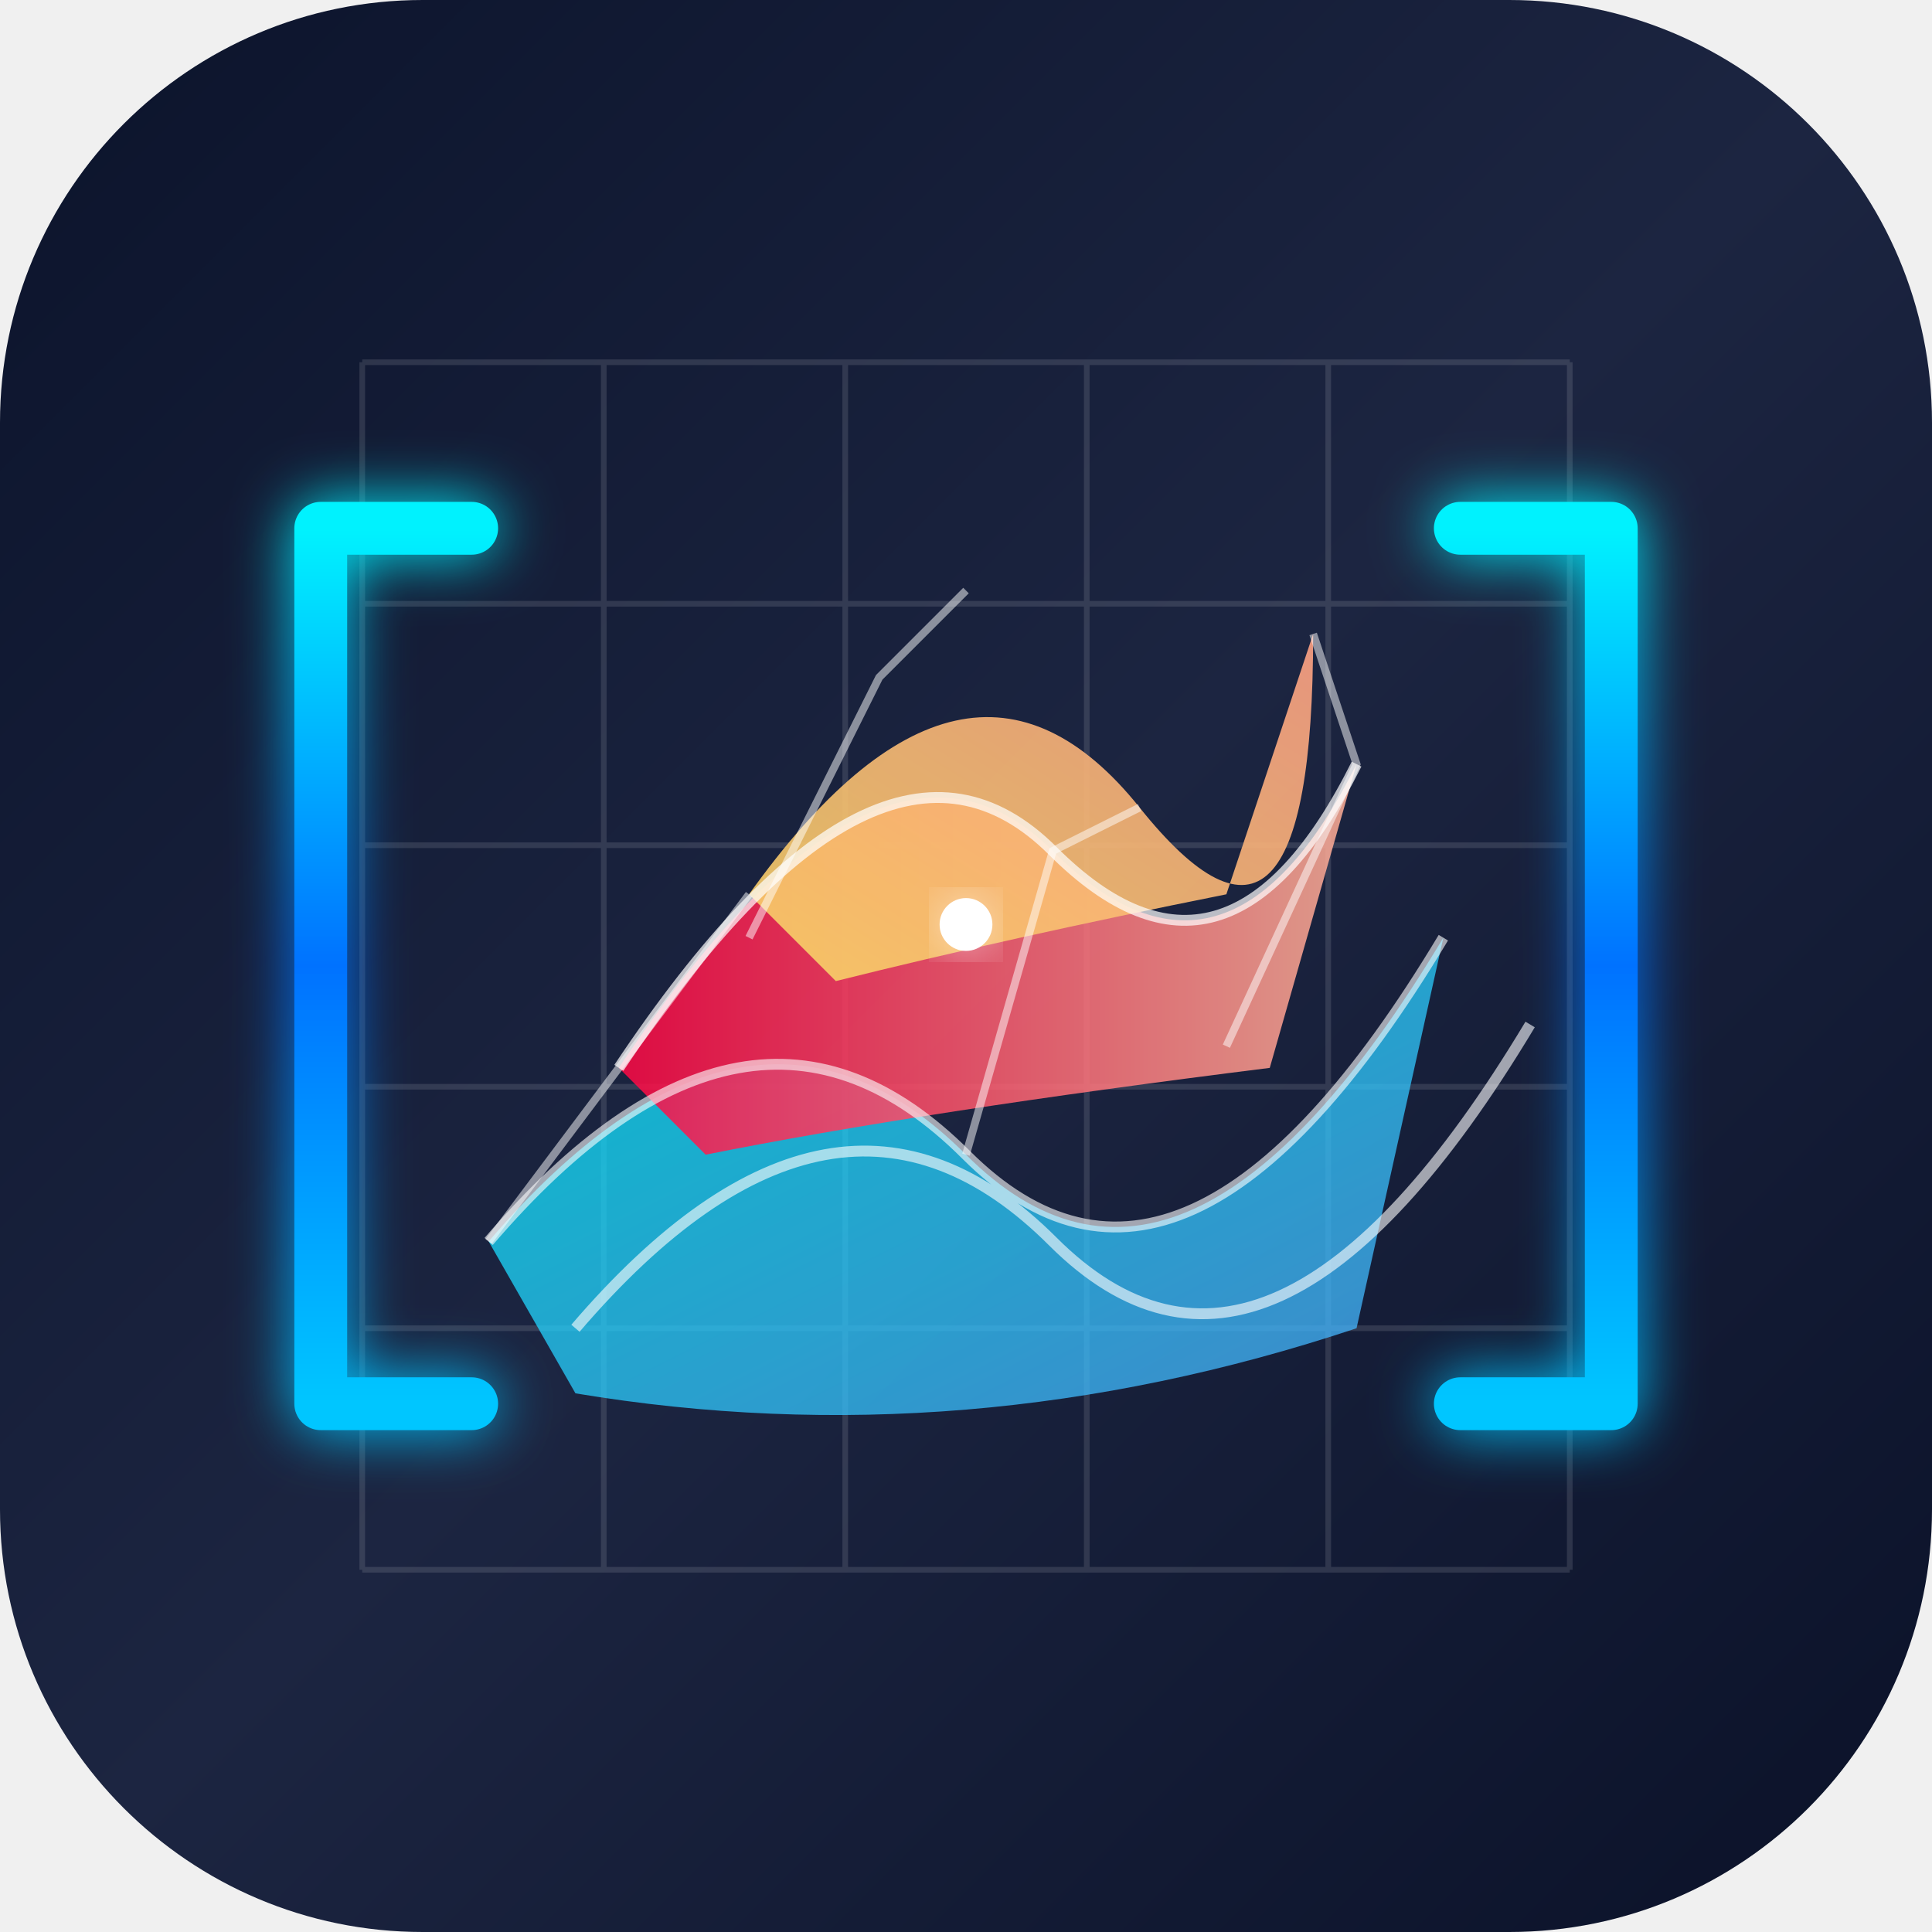
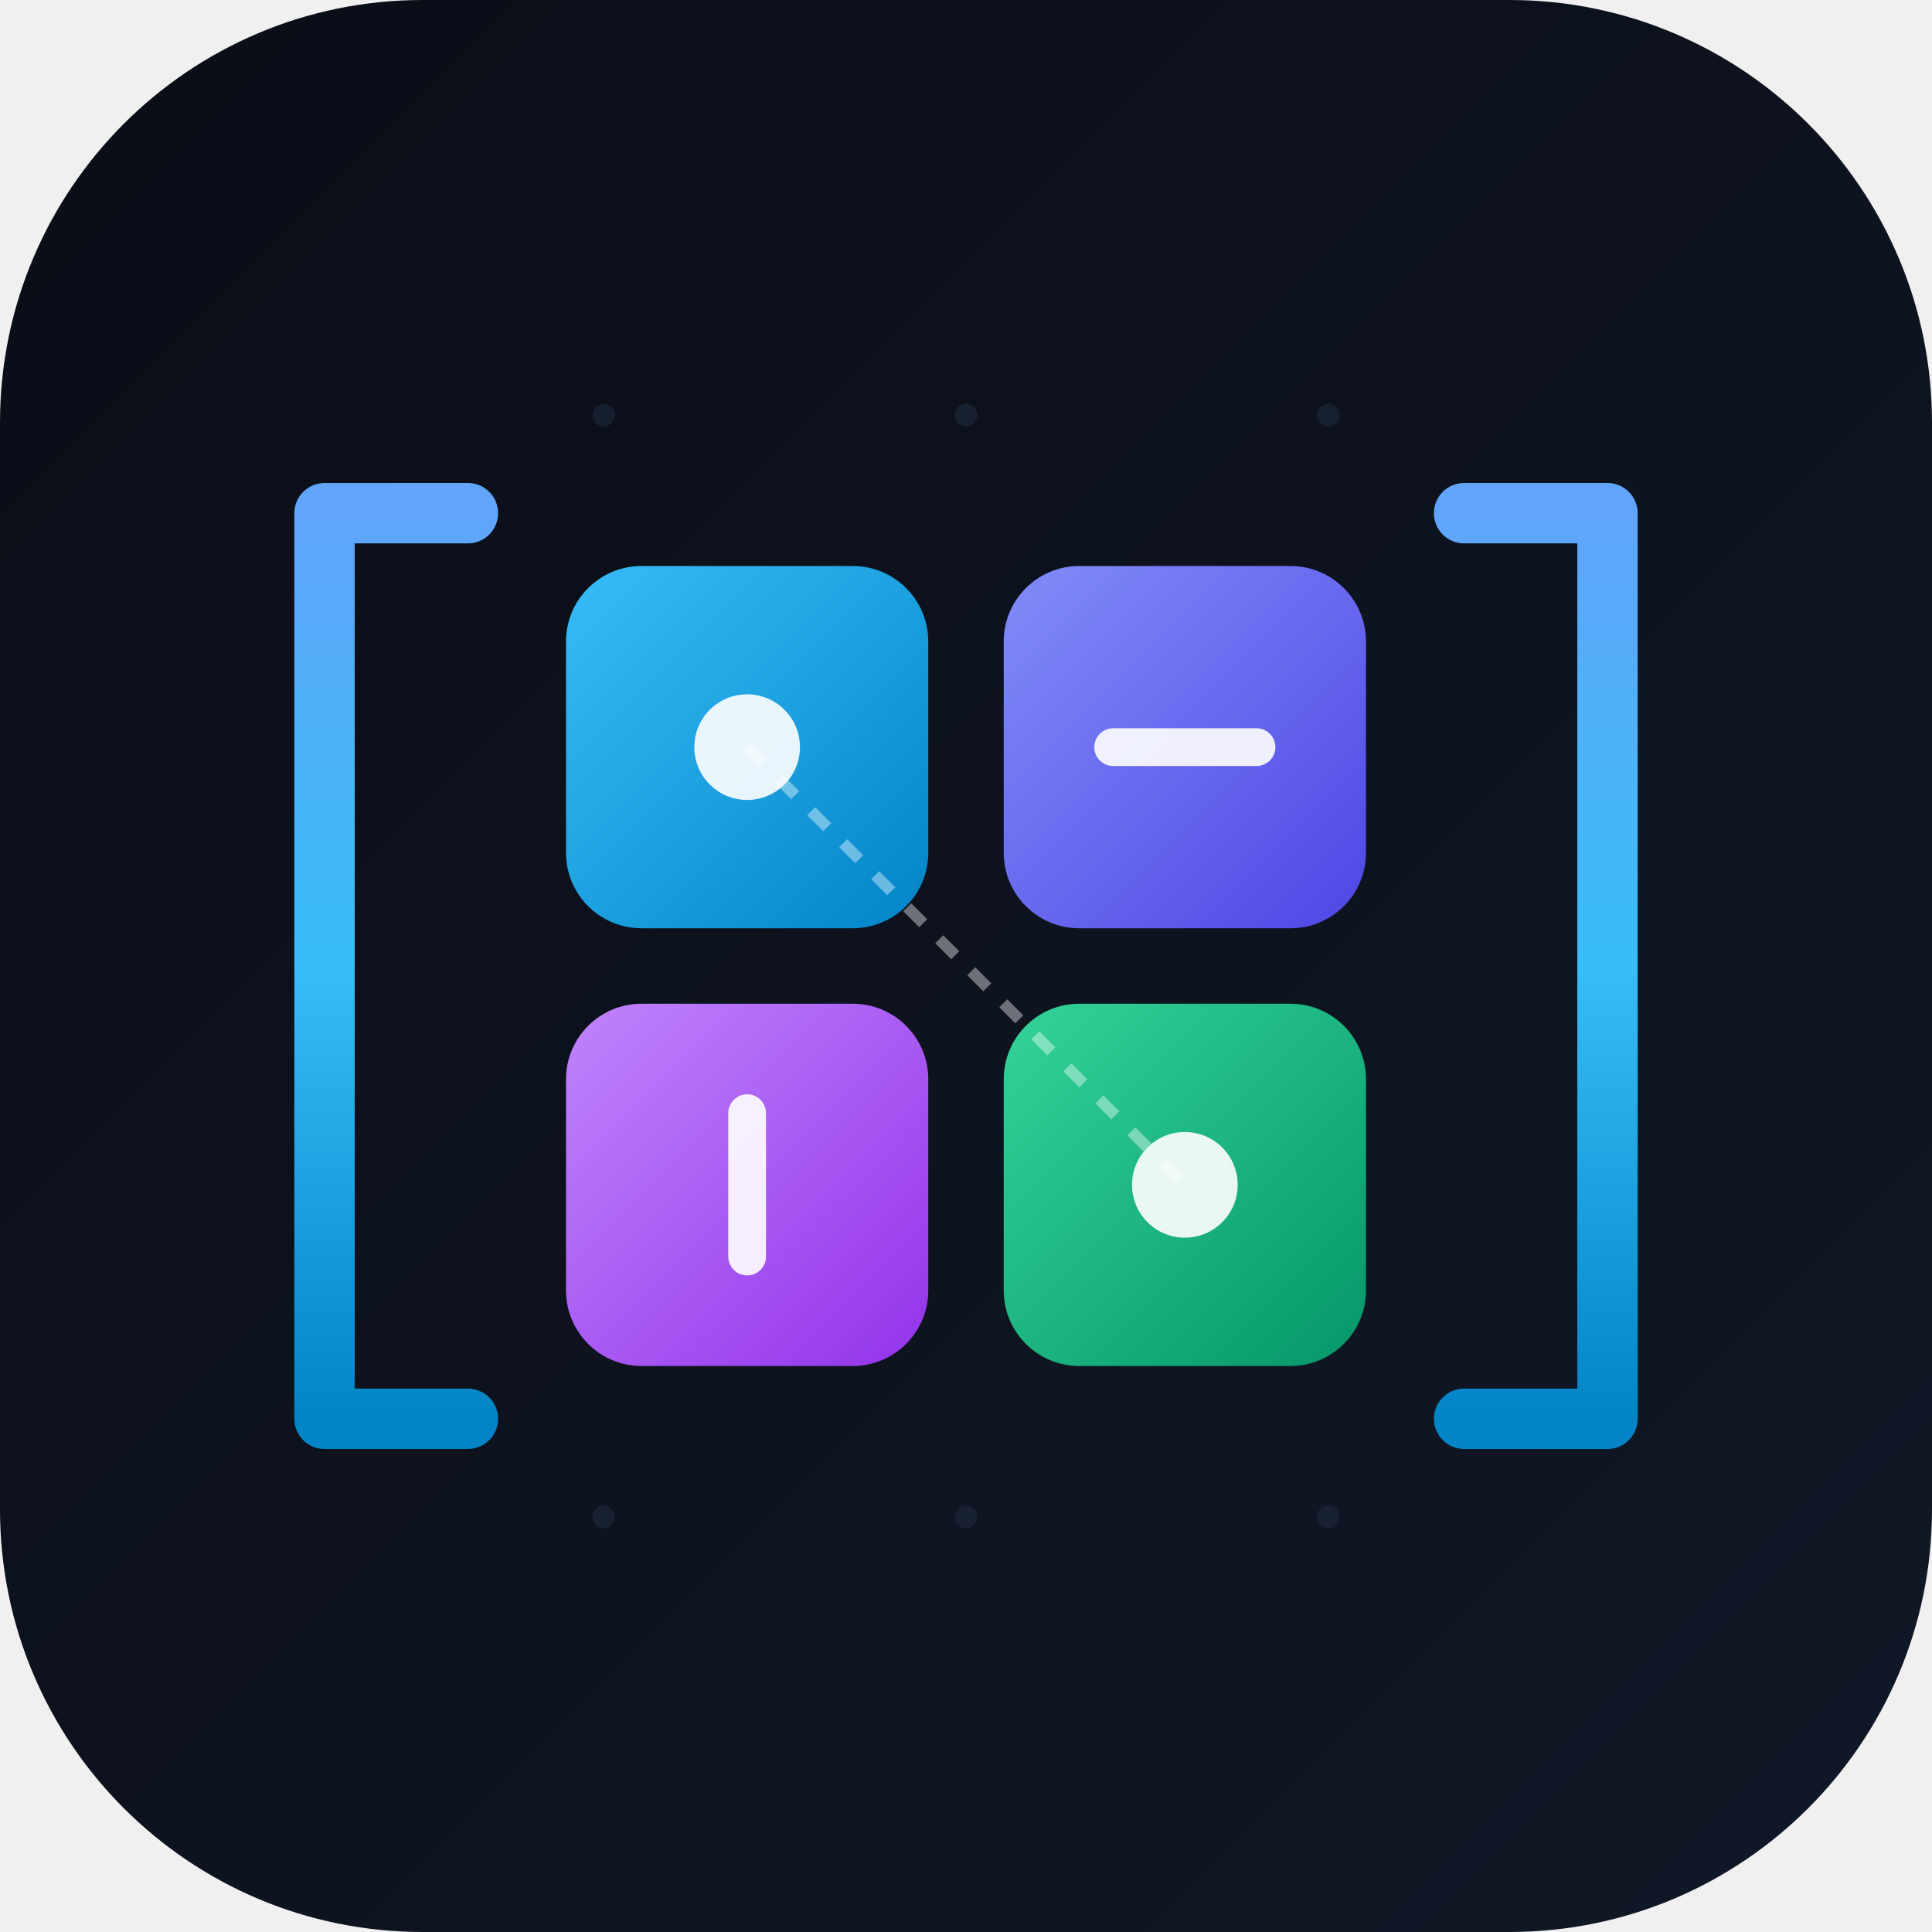
<svg xmlns="http://www.w3.org/2000/svg" viewBox="0 0 512 512" width="100%" height="100%">
  <defs>
-     <linearGradient id="bgGrad" x1="0%" y1="0%" x2="100%" y2="100%">
-       <stop offset="0%" stop-color="#0b132b" />
-       <stop offset="50%" stop-color="#1c2541" />
-       <stop offset="100%" stop-color="#0a1128" />
+     <linearGradient id="bgGradient" x1="0%" y1="0%" x2="100%" y2="100%">
+       <stop offset="0%" stop-color="#090d16" />
+       <stop offset="100%" stop-color="#111827" />
    </linearGradient>
-     <linearGradient id="waveGrad1" x1="0%" y1="0%" x2="100%" y2="100%">
-       <stop offset="0%" stop-color="#00f2fe" />
-       <stop offset="100%" stop-color="#4facfe" />
+     <linearGradient id="cell1" x1="0%" y1="0%" x2="100%" y2="100%">
+       <stop offset="0%" stop-color="#38bdf8" />
+       <stop offset="100%" stop-color="#0284c7" />
    </linearGradient>
-     <linearGradient id="waveGrad2" x1="0%" y1="0%" x2="100%" y2="0%">
-       <stop offset="0%" stop-color="#ff0844" />
-       <stop offset="100%" stop-color="#ffb199" />
+     <linearGradient id="cell2" x1="0%" y1="0%" x2="100%" y2="100%">
+       <stop offset="0%" stop-color="#818cf8" />
+       <stop offset="100%" stop-color="#4f46e5" />
    </linearGradient>
-     <linearGradient id="waveGrad3" x1="0%" y1="100%" x2="100%" y2="0%">
-       <stop offset="0%" stop-color="#f6d365" />
-       <stop offset="100%" stop-color="#fda085" />
+     <linearGradient id="cell3" x1="0%" y1="0%" x2="100%" y2="100%">
+       <stop offset="0%" stop-color="#c084fc" />
+       <stop offset="100%" stop-color="#9333ea" />
    </linearGradient>
-     <linearGradient id="bracketGrad" x1="0%" y1="0%" x2="0%" y2="100%">
-       <stop offset="0%" stop-color="#00f2fe" />
-       <stop offset="50%" stop-color="#0072ff" />
-       <stop offset="100%" stop-color="#00c6ff" />
+     <linearGradient id="cell4" x1="0%" y1="0%" x2="100%" y2="100%">
+       <stop offset="0%" stop-color="#34d399" />
+       <stop offset="100%" stop-color="#059669" />
    </linearGradient>
-     <filter id="neonGlow" x="-20%" y="-20%" width="140%" height="140%">
-       <feGaussianBlur stdDeviation="8" result="blur" />
-       <feMerge>
-         <feMergeNode in="blur" />
-         <feMergeNode in="SourceGraphic" />
-       </feMerge>
-     </filter>
+     <linearGradient id="bracketStroke" x1="0%" y1="0%" x2="0%" y2="100%">
+       <stop offset="0%" stop-color="#60a5fa" />
+       <stop offset="50%" stop-color="#38bdf8" />
+       <stop offset="100%" stop-color="#0284c7" />
+     </linearGradient>
  </defs>
-   <rect width="512" height="512" rx="112" fill="url(#bgGrad)" />
-   <g opacity="0.12" stroke="#ffffff" stroke-width="1.5">
-     <line x1="96" y1="96" x2="416" y2="96" />
-     <line x1="96" y1="160" x2="416" y2="160" />
-     <line x1="96" y1="224" x2="416" y2="224" />
-     <line x1="96" y1="288" x2="416" y2="288" />
-     <line x1="96" y1="352" x2="416" y2="352" />
-     <line x1="96" y1="416" x2="416" y2="416" />
-     <line x1="96" y1="96" x2="96" y2="416" />
-     <line x1="160" y1="96" x2="160" y2="416" />
-     <line x1="224" y1="96" x2="224" y2="416" />
-     <line x1="288" y1="96" x2="288" y2="416" />
-     <line x1="352" y1="96" x2="352" y2="416" />
-     <line x1="416" y1="96" x2="416" y2="416" />
+   <rect width="512" height="512" rx="112" fill="url(#bgGradient)" />
+   <g fill="#1e293b" opacity="0.6">
+     <circle cx="160" cy="110" r="3" />
+     <circle cx="256" cy="110" r="3" />
+     <circle cx="352" cy="110" r="3" />
+     <circle cx="160" cy="402" r="3" />
+     <circle cx="256" cy="402" r="3" />
+     <circle cx="352" cy="402" r="3" />
  </g>
-   <g id="membrane" transform="translate(256, 260) scale(1.15)">
-     <path d="M -110,60 Q -50,-10 0,40 T 110,-10 L 90,80 Q 0,110 -90,95 Z" fill="url(#waveGrad1)" opacity="0.75" />
-     <path d="M -80,20 Q -20,-70 20,-30 T 90,-50 L 70,20 Q -10,30 -60,40 Z" fill="url(#waveGrad2)" opacity="0.85" />
-     <path d="M -50,-20 Q 0,-90 40,-40 T 80,-80 L 60,-20 Q 10,-10 -30,0 Z" fill="url(#waveGrad3)" opacity="0.9" />
-     <path d="M -110,60 Q -50,-10 0,40 T 110,-10 M -90,80 Q -30,10 20,60 T 130,10" stroke="#ffffff" stroke-width="2.5" fill="none" opacity="0.6" />
-     <path d="M -80,20 Q -20,-70 20,-30 T 90,-50" stroke="#ffffff" stroke-width="2.5" fill="none" opacity="0.7" />
-     <path d="M -110,60 L -80,20 L -50,-20 M -50,-10 L -20,-70 L 0,-90 M 0,40 L 20,-30 L 40,-40 M 60,15 L 90,-50 L 80,-80" stroke="#ffffff" stroke-width="1.8" fill="none" opacity="0.5" />
+   <g fill="none" stroke="url(#bracketStroke)" stroke-width="16" stroke-linecap="round" stroke-linejoin="round">
+     <path d="M 124 136 L 86 136 L 86 376 L 124 376" />
+     <path d="M 388 136 L 426 136 L 426 376 L 388 376" />
  </g>
-   <g id="brackets" filter="url(#neonGlow)">
-     <path d="M 125,140 L 85,140 L 85,372 L 125,372" fill="none" stroke="url(#bracketGrad)" stroke-width="14" stroke-linecap="round" stroke-linejoin="round" />
-     <path d="M 387,140 L 427,140 L 427,372 L 387,372" fill="none" stroke="url(#bracketGrad)" stroke-width="14" stroke-linecap="round" stroke-linejoin="round" />
+   <g transform="translate(0, 0)">
+     <rect x="150" y="150" width="96" height="96" rx="20" fill="url(#cell1)" />
+     <circle cx="198" cy="198" r="14" fill="#ffffff" opacity="0.9" />
+     <rect x="266" y="150" width="96" height="96" rx="20" fill="url(#cell2)" />
+     <rect x="290" y="193" width="48" height="10" rx="5" fill="#ffffff" opacity="0.9" />
+     <rect x="150" y="266" width="96" height="96" rx="20" fill="url(#cell3)" />
+     <rect x="193" y="290" width="10" height="48" rx="5" fill="#ffffff" opacity="0.9" />
+     <rect x="266" y="266" width="96" height="96" rx="20" fill="url(#cell4)" />
+     <circle cx="314" cy="314" r="14" fill="#ffffff" opacity="0.9" />
  </g>
-   <circle cx="256" cy="245" r="7" fill="#ffffff" filter="url(#neonGlow)" />
+   <line x1="198" y1="198" x2="314" y2="314" stroke="#ffffff" stroke-width="3" stroke-dasharray="6,6" opacity="0.4" />
</svg>
